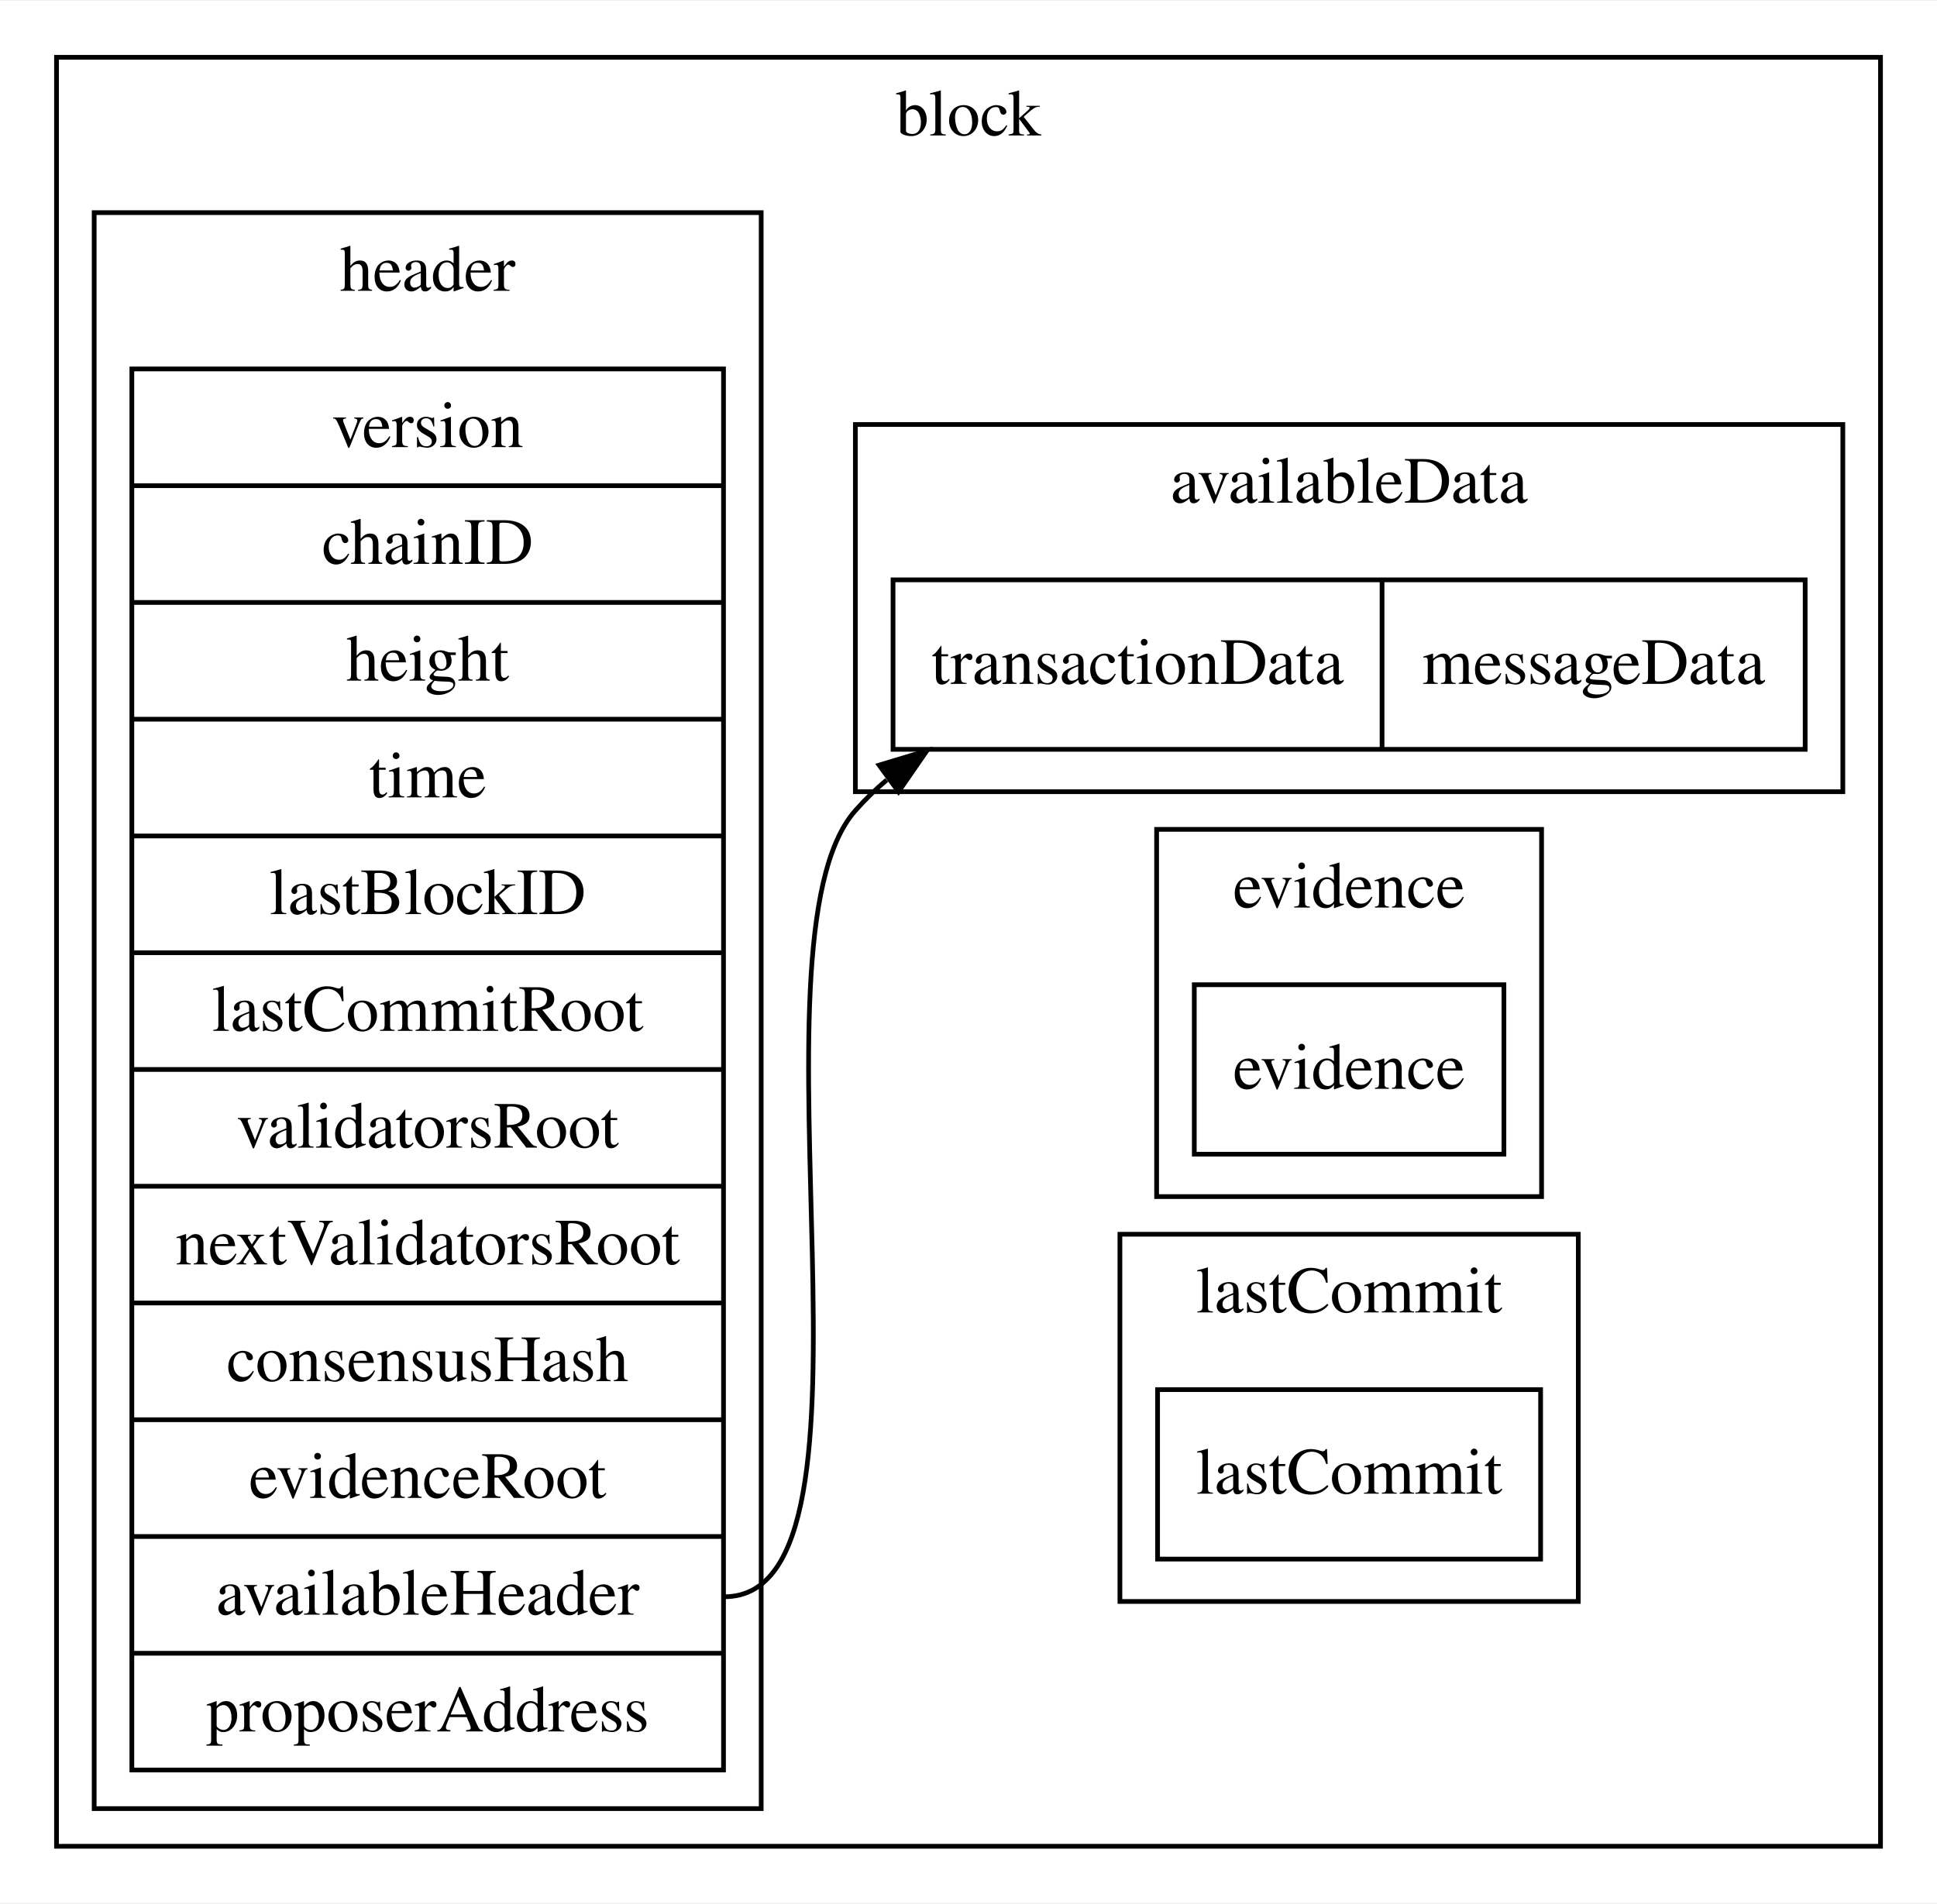
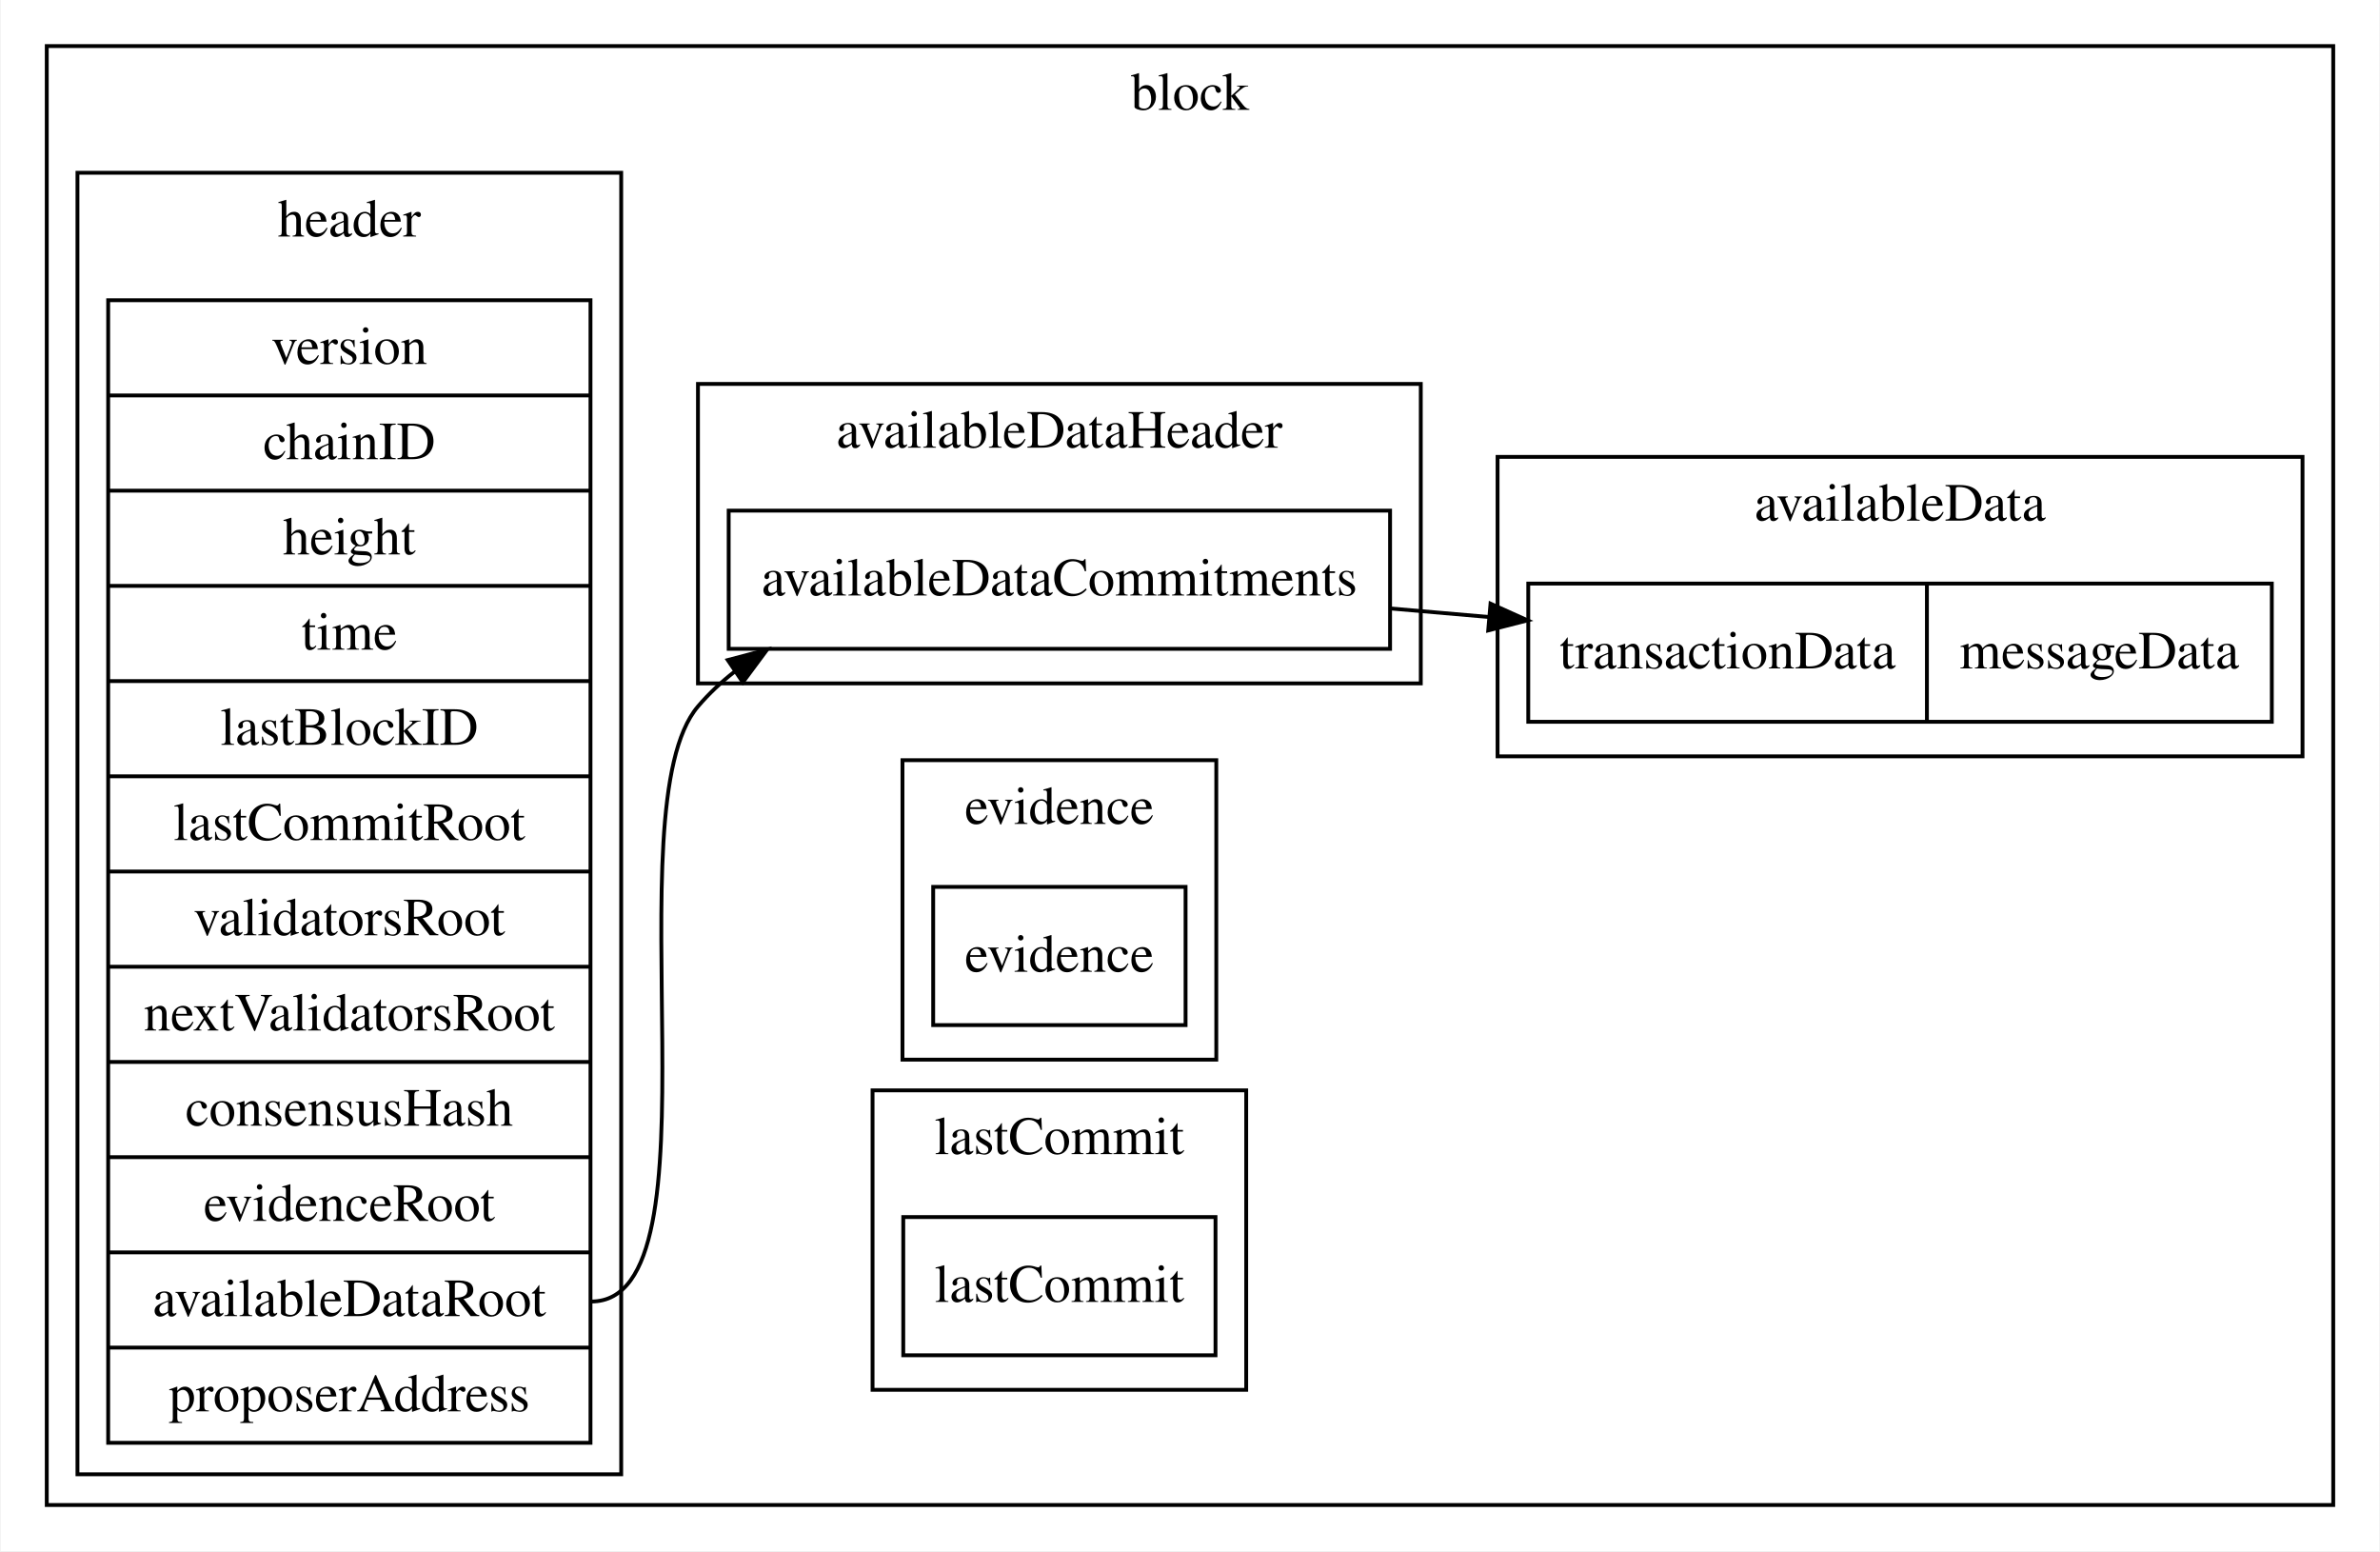
- <svg xmlns="http://www.w3.org/2000/svg" width="411pt" height="404pt" viewBox="0.00 0.00 411.34 404.00">
+ <svg xmlns="http://www.w3.org/2000/svg" width="620pt" height="404pt" viewBox="0.00 0.00 619.64 404.00">
  <g id="graph0" class="graph" transform="scale(1 1) rotate(0) translate(4 400)">
-     <polygon fill="#ffffff" stroke="transparent" points="-4,4 -4,-400 407.342,-400 407.342,4 -4,4" />
+     <polygon fill="#ffffff" stroke="transparent" points="-4,4 -4,-400 615.638,-400 615.638,4 -4,4" />
    <g id="clust1" class="cluster">
-       <polygon fill="none" stroke="#000000" points="8,-8 8,-388 395.342,-388 395.342,-8 8,-8" />
-       <text text-anchor="middle" x="201.671" y="-371.4" font-family="Times,serif" font-size="14.00" fill="#000000">block</text>
+       <polygon fill="none" stroke="#000000" points="8,-8 8,-388 603.638,-388 603.638,-8 8,-8" />
+       <text text-anchor="middle" x="305.819" y="-371.4" font-family="Times,serif" font-size="14.00" fill="#000000">block</text>
    </g>
    <g id="clust2" class="cluster">
-       <polygon fill="none" stroke="#000000" points="233.824,-60 233.824,-138 331.163,-138 331.163,-60 233.824,-60" />
-       <text text-anchor="middle" x="282.494" y="-121.4" font-family="Times,serif" font-size="14.00" fill="#000000">lastCommit</text>
+       <polygon fill="none" stroke="#000000" points="223.124,-38 223.124,-116 320.463,-116 320.463,-38 223.124,-38" />
+       <text text-anchor="middle" x="271.793" y="-99.4" font-family="Times,serif" font-size="14.00" fill="#000000">lastCommit</text>
    </g>
    <g id="clust3" class="cluster">
-       <polygon fill="none" stroke="#000000" points="241.619,-146 241.619,-224 323.368,-224 323.368,-146 241.619,-146" />
-       <text text-anchor="middle" x="282.494" y="-207.4" font-family="Times,serif" font-size="14.00" fill="#000000">evidence</text>
+       <polygon fill="none" stroke="#000000" points="230.919,-124 230.919,-202 312.668,-202 312.668,-124 230.919,-124" />
+       <text text-anchor="middle" x="271.793" y="-185.4" font-family="Times,serif" font-size="14.00" fill="#000000">evidence</text>
    </g>
    <g id="clust4" class="cluster">
-       <polygon fill="none" stroke="#000000" points="177.645,-232 177.645,-310 387.342,-310 387.342,-232 177.645,-232" />
-       <text text-anchor="middle" x="282.494" y="-293.4" font-family="Times,serif" font-size="14.00" fill="#000000">availableData</text>
+       <polygon fill="none" stroke="#000000" points="385.941,-203 385.941,-281 595.638,-281 595.638,-203 385.941,-203" />
+       <text text-anchor="middle" x="490.79" y="-264.4" font-family="Times,serif" font-size="14.00" fill="#000000">availableData</text>
    </g>
    <g id="clust5" class="cluster">
+       <polygon fill="none" stroke="#000000" points="177.645,-222 177.645,-300 365.941,-300 365.941,-222 177.645,-222" />
+       <text text-anchor="middle" x="271.793" y="-283.4" font-family="Times,serif" font-size="14.00" fill="#000000">availableDataHeader</text>
+     </g>
+     <g id="clust6" class="cluster">
      <polygon fill="none" stroke="#000000" points="16,-16 16,-355 157.645,-355 157.645,-16 16,-16" />
      <text text-anchor="middle" x="86.823" y="-338.4" font-family="Times,serif" font-size="14.00" fill="#000000">header</text>
    </g>
    <g id="node1" class="node">
-       <polygon fill="none" stroke="#000000" points="241.824,-69 241.824,-105 323.163,-105 323.163,-69 241.824,-69" />
-       <text text-anchor="middle" x="282.494" y="-82.9" font-family="Times,serif" font-size="14.00" fill="#000000">lastCommit</text>
+       <polygon fill="none" stroke="#000000" points="231.124,-47 231.124,-83 312.463,-83 312.463,-47 231.124,-47" />
+       <text text-anchor="middle" x="271.793" y="-60.9" font-family="Times,serif" font-size="14.00" fill="#000000">lastCommit</text>
    </g>
    <g id="node2" class="node">
-       <polygon fill="none" stroke="#000000" points="249.619,-155 249.619,-191 315.368,-191 315.368,-155 249.619,-155" />
-       <text text-anchor="middle" x="282.494" y="-168.9" font-family="Times,serif" font-size="14.00" fill="#000000">evidence</text>
+       <polygon fill="none" stroke="#000000" points="238.919,-133 238.919,-169 304.668,-169 304.668,-133 238.919,-133" />
+       <text text-anchor="middle" x="271.793" y="-146.9" font-family="Times,serif" font-size="14.00" fill="#000000">evidence</text>
    </g>
    <g id="node3" class="node">
-       <polygon fill="none" stroke="#000000" points="185.645,-241 185.645,-277 379.342,-277 379.342,-241 185.645,-241" />
-       <text text-anchor="middle" x="237.569" y="-254.9" font-family="Times,serif" font-size="14.00" fill="#000000">transactionData</text>
-       <polyline fill="none" stroke="#000000" points="289.492,-241.2 289.492,-277 " />
-       <text text-anchor="middle" x="334.417" y="-254.9" font-family="Times,serif" font-size="14.00" fill="#000000">messageData</text>
+       <polygon fill="none" stroke="#000000" points="393.941,-212 393.941,-248 587.638,-248 587.638,-212 393.941,-212" />
+       <text text-anchor="middle" x="445.865" y="-225.9" font-family="Times,serif" font-size="14.00" fill="#000000">transactionData</text>
+       <polyline fill="none" stroke="#000000" points="497.788,-212.2 497.788,-248 " />
+       <text text-anchor="middle" x="542.713" y="-225.9" font-family="Times,serif" font-size="14.00" fill="#000000">messageData</text>
    </g>
    <g id="node4" class="node">
+       <polygon fill="none" stroke="#000000" points="185.645,-231 185.645,-267 357.941,-267 357.941,-231 185.645,-231" />
+       <text text-anchor="middle" x="271.793" y="-244.9" font-family="Times,serif" font-size="14.00" fill="#000000">availableDataCommitments</text>
+     </g>
+     <g id="edge2" class="edge">
+       <path fill="none" stroke="#000000" d="M358.032,-241.518C366.463,-240.786 375.087,-240.038 383.691,-239.292" />
+       <polygon fill="#000000" stroke="#000000" points="384.11,-242.769 393.77,-238.417 383.505,-235.795 384.11,-242.769" />
+     </g>
+     <g id="node5" class="node">
      <polygon fill="none" stroke="#000000" points="24,-24.2 24,-321.8 149.645,-321.8 149.645,-24.2 24,-24.2" />
      <text text-anchor="middle" x="86.823" y="-305.2" font-family="Times,serif" font-size="14.00" fill="#000000">version</text>
      <polyline fill="none" stroke="#000000" points="24,-297 149.645,-297 " />
      <text text-anchor="middle" x="86.823" y="-280.4" font-family="Times,serif" font-size="14.00" fill="#000000">chainID</text>
      <polyline fill="none" stroke="#000000" points="24,-272.2 149.645,-272.2 " />
      <text text-anchor="middle" x="86.823" y="-255.6" font-family="Times,serif" font-size="14.00" fill="#000000">height</text>
      <polyline fill="none" stroke="#000000" points="24,-247.4 149.645,-247.4 " />
      <text text-anchor="middle" x="86.823" y="-230.8" font-family="Times,serif" font-size="14.00" fill="#000000">time</text>
      <polyline fill="none" stroke="#000000" points="24,-222.6 149.645,-222.6 " />
      <text text-anchor="middle" x="86.823" y="-206" font-family="Times,serif" font-size="14.00" fill="#000000">lastBlockID</text>
      <polyline fill="none" stroke="#000000" points="24,-197.8 149.645,-197.8 " />
      <text text-anchor="middle" x="86.823" y="-181.2" font-family="Times,serif" font-size="14.00" fill="#000000">lastCommitRoot</text>
      <polyline fill="none" stroke="#000000" points="24,-173 149.645,-173 " />
      <text text-anchor="middle" x="86.823" y="-156.4" font-family="Times,serif" font-size="14.00" fill="#000000">validatorsRoot</text>
      <polyline fill="none" stroke="#000000" points="24,-148.2 149.645,-148.2 " />
      <text text-anchor="middle" x="86.823" y="-131.6" font-family="Times,serif" font-size="14.00" fill="#000000">nextValidatorsRoot</text>
      <polyline fill="none" stroke="#000000" points="24,-123.4 149.645,-123.4 " />
      <text text-anchor="middle" x="86.823" y="-106.8" font-family="Times,serif" font-size="14.00" fill="#000000">consensusHash</text>
      <polyline fill="none" stroke="#000000" points="24,-98.6 149.645,-98.6 " />
      <text text-anchor="middle" x="86.823" y="-82" font-family="Times,serif" font-size="14.00" fill="#000000">evidenceRoot</text>
      <polyline fill="none" stroke="#000000" points="24,-73.8 149.645,-73.8 " />
-       <text text-anchor="middle" x="86.823" y="-57.2" font-family="Times,serif" font-size="14.00" fill="#000000">availableHeader</text>
+       <text text-anchor="middle" x="86.823" y="-57.2" font-family="Times,serif" font-size="14.00" fill="#000000">availableDataRoot</text>
      <polyline fill="none" stroke="#000000" points="24,-49 149.645,-49 " />
      <text text-anchor="middle" x="86.823" y="-32.4" font-family="Times,serif" font-size="14.00" fill="#000000">proposerAddress</text>
    </g>
    <g id="edge1" class="edge">
-       <path fill="none" stroke="#000000" d="M149.823,-61C187.445,-61 152.719,-199.82 177.645,-228 179.708,-230.333 181.938,-232.494 184.304,-234.495" />
-       <polygon fill="#000000" stroke="#000000" points="182.686,-237.647 192.83,-240.706 186.808,-231.989 182.686,-237.647" />
+       <path fill="none" stroke="#000000" d="M149.823,-61C184.818,-61 154.95,-189.362 177.645,-216 180.488,-219.337 183.69,-222.337 187.151,-225.034" />
+       <polygon fill="#000000" stroke="#000000" points="185.409,-228.081 195.651,-230.792 189.335,-222.286 185.409,-228.081" />
    </g>
  </g>
</svg>
